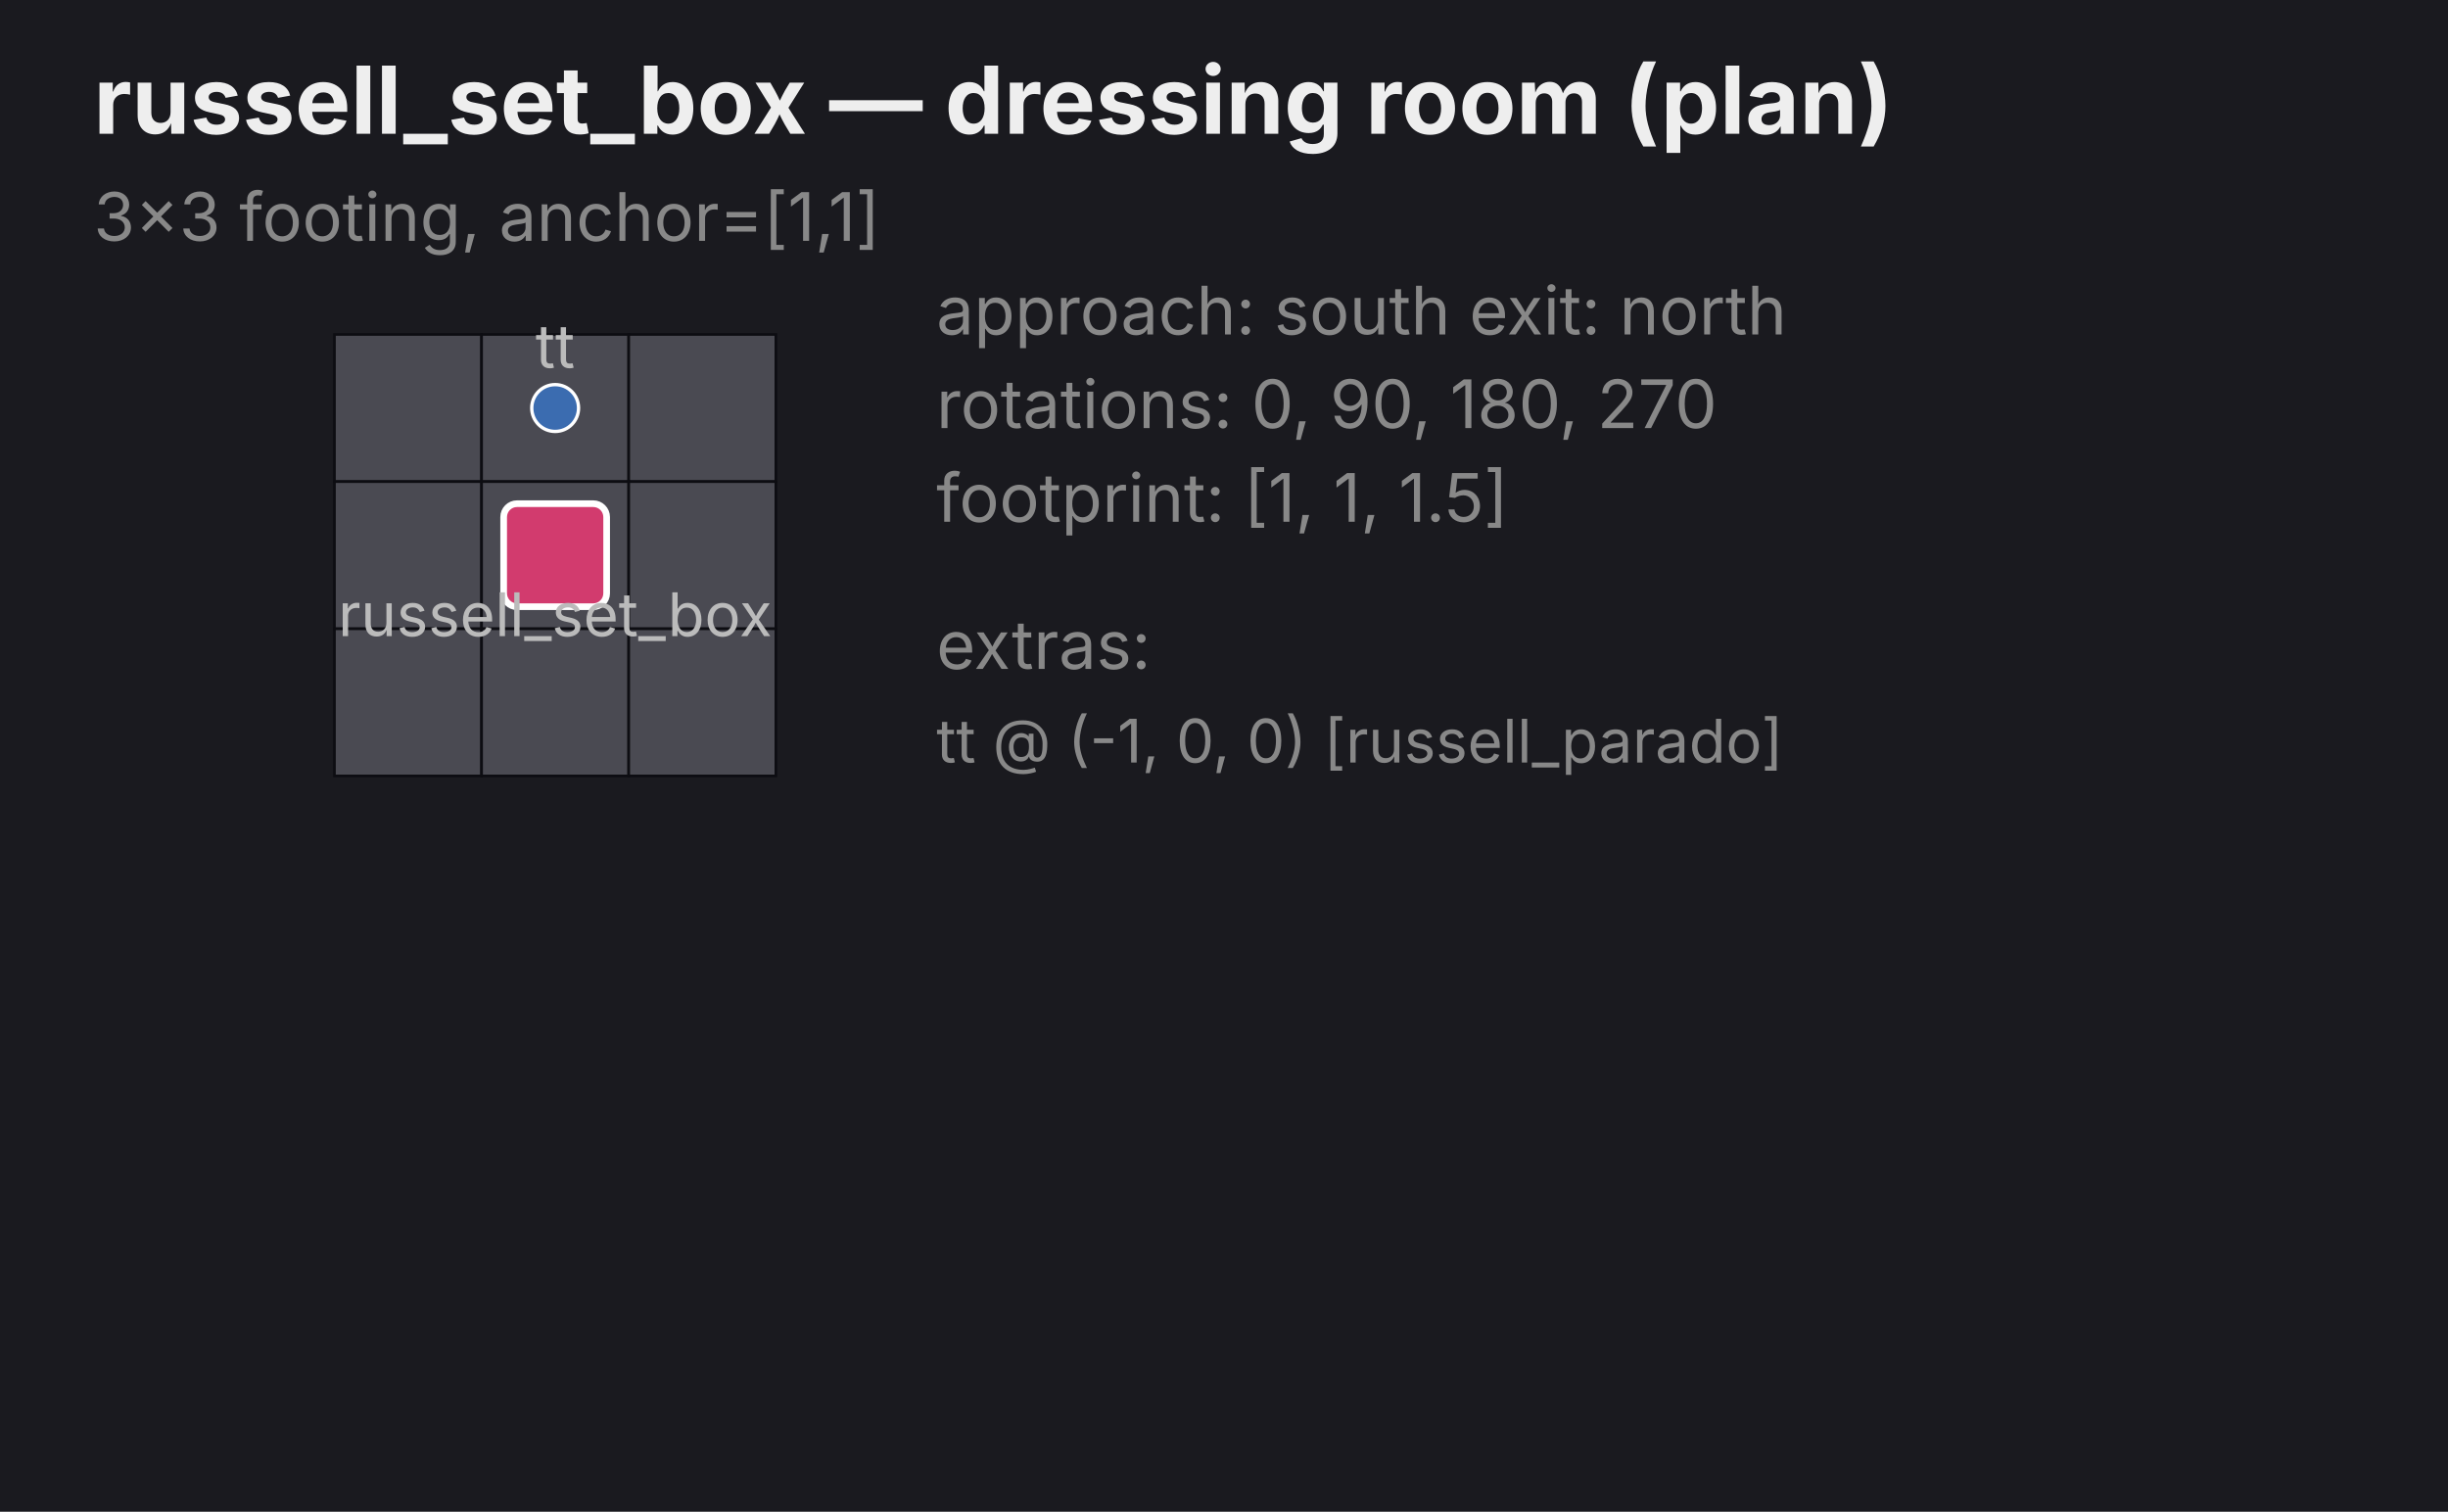
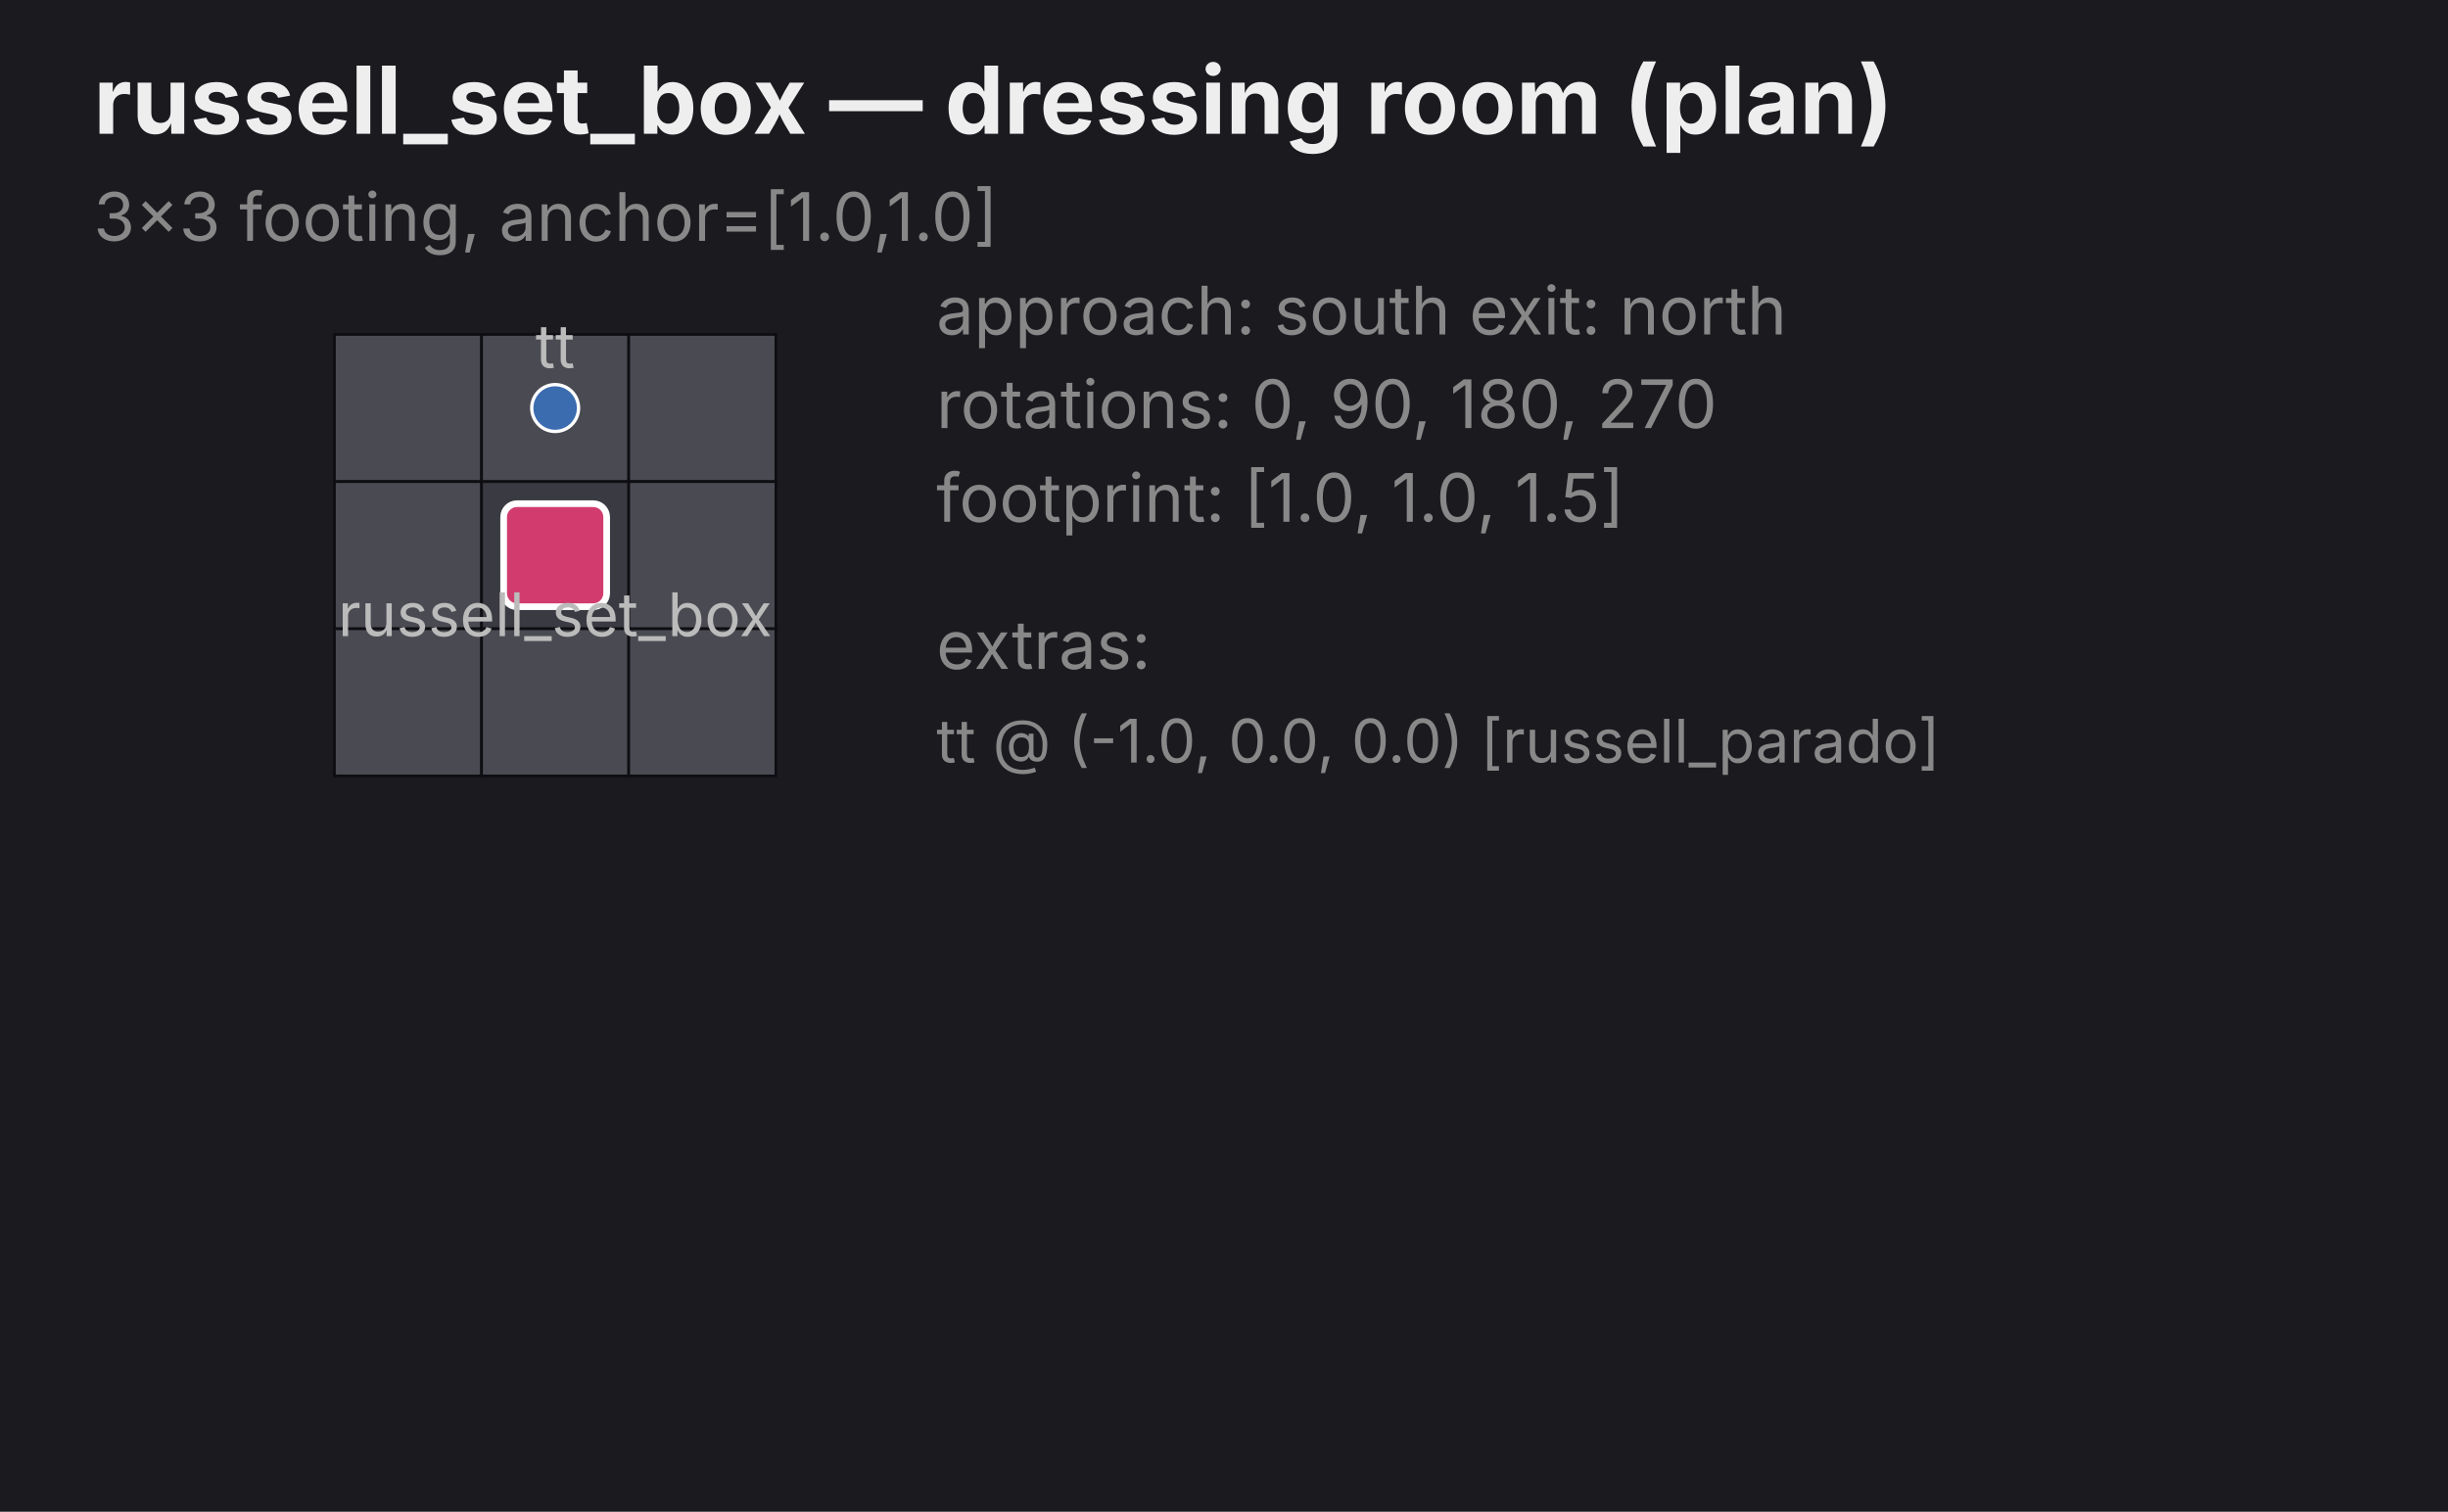
<svg xmlns="http://www.w3.org/2000/svg" width="366" height="226" viewBox="0 0 366 226" font-family="ui-sans-serif,system-ui,-apple-system,sans-serif">
  <style>
.title{font-size:14px;font-weight:bold;fill:#eee}
.subtitle{font-size:10px;fill:#888}
.label{font-size:9px;fill:#bbb;text-anchor:middle;pointer-events:none}
.legend{font-size:9px;fill:#888}
</style>
  <rect width="366" height="226" fill="#1a1a1f" />
  <text class="title" x="14" y="20">russell_set_box — dressing room (plan)</text>
-   <text class="subtitle" x="14" y="36">3×3 footing, anchor=[1,1]</text>
+   <text class="subtitle" x="14" y="36">3×3 footing, anchor=[1.0,1.0]</text>
  <rect x="50" y="50" width="22" height="22" fill="#4a4a52" stroke="#0d0d12" stroke-width="0.4" />
  <rect x="72" y="50" width="22" height="22" fill="#4a4a52" stroke="#0d0d12" stroke-width="0.4" />
  <rect x="94" y="50" width="22" height="22" fill="#4a4a52" stroke="#0d0d12" stroke-width="0.4" />
  <rect x="50" y="72" width="22" height="22" fill="#4a4a52" stroke="#0d0d12" stroke-width="0.4" />
-   <rect x="72" y="72" width="22" height="22" fill="#4a4a52" stroke="#0d0d12" stroke-width="0.4" />
+   <rect x="72" y="72" width="22" height="22" fill="#3a3a42" stroke="#0d0d12" stroke-width="0.4" />
  <rect x="94" y="72" width="22" height="22" fill="#4a4a52" stroke="#0d0d12" stroke-width="0.4" />
  <rect x="50" y="94" width="22" height="22" fill="#4a4a52" stroke="#0d0d12" stroke-width="0.4" />
  <rect x="72" y="94" width="22" height="22" fill="#4a4a52" stroke="#0d0d12" stroke-width="0.4" />
  <rect x="94" y="94" width="22" height="22" fill="#4a4a52" stroke="#0d0d12" stroke-width="0.4" />
  <rect x="75.3" y="75.3" width="15.4" height="15.4" fill="#d23b6e" stroke="#fff" stroke-width="1" rx="2" />
  <text x="83.0" y="95.1" class="label">russell_set_box</text>
  <text class="subtitle" x="140" y="50">approach: south  exit: north</text>
  <text class="subtitle" x="140" y="64">rotations: 0, 90, 180, 270</text>
-   <text class="subtitle" x="140" y="78">footprint: [1, 1, 1.5]</text>
+   <text class="subtitle" x="140" y="78">footprint: [1.0, 1.0, 1.5]</text>
  <text class="subtitle" x="140" y="100">extras:</text>
-   <text class="legend" x="140" y="114">  tt @ (-1, 0, 0) [russell_parado]</text>
+   <text class="legend" x="140" y="114">  tt @ (-1.0, 0.0, 0.0) [russell_parado]</text>
  <circle cx="83.0" cy="61.0" r="3.5" fill="#3b6cb0" stroke="#fff" stroke-width="0.5" />
  <text x="83.0" y="55.0" class="label">tt</text>
</svg>
